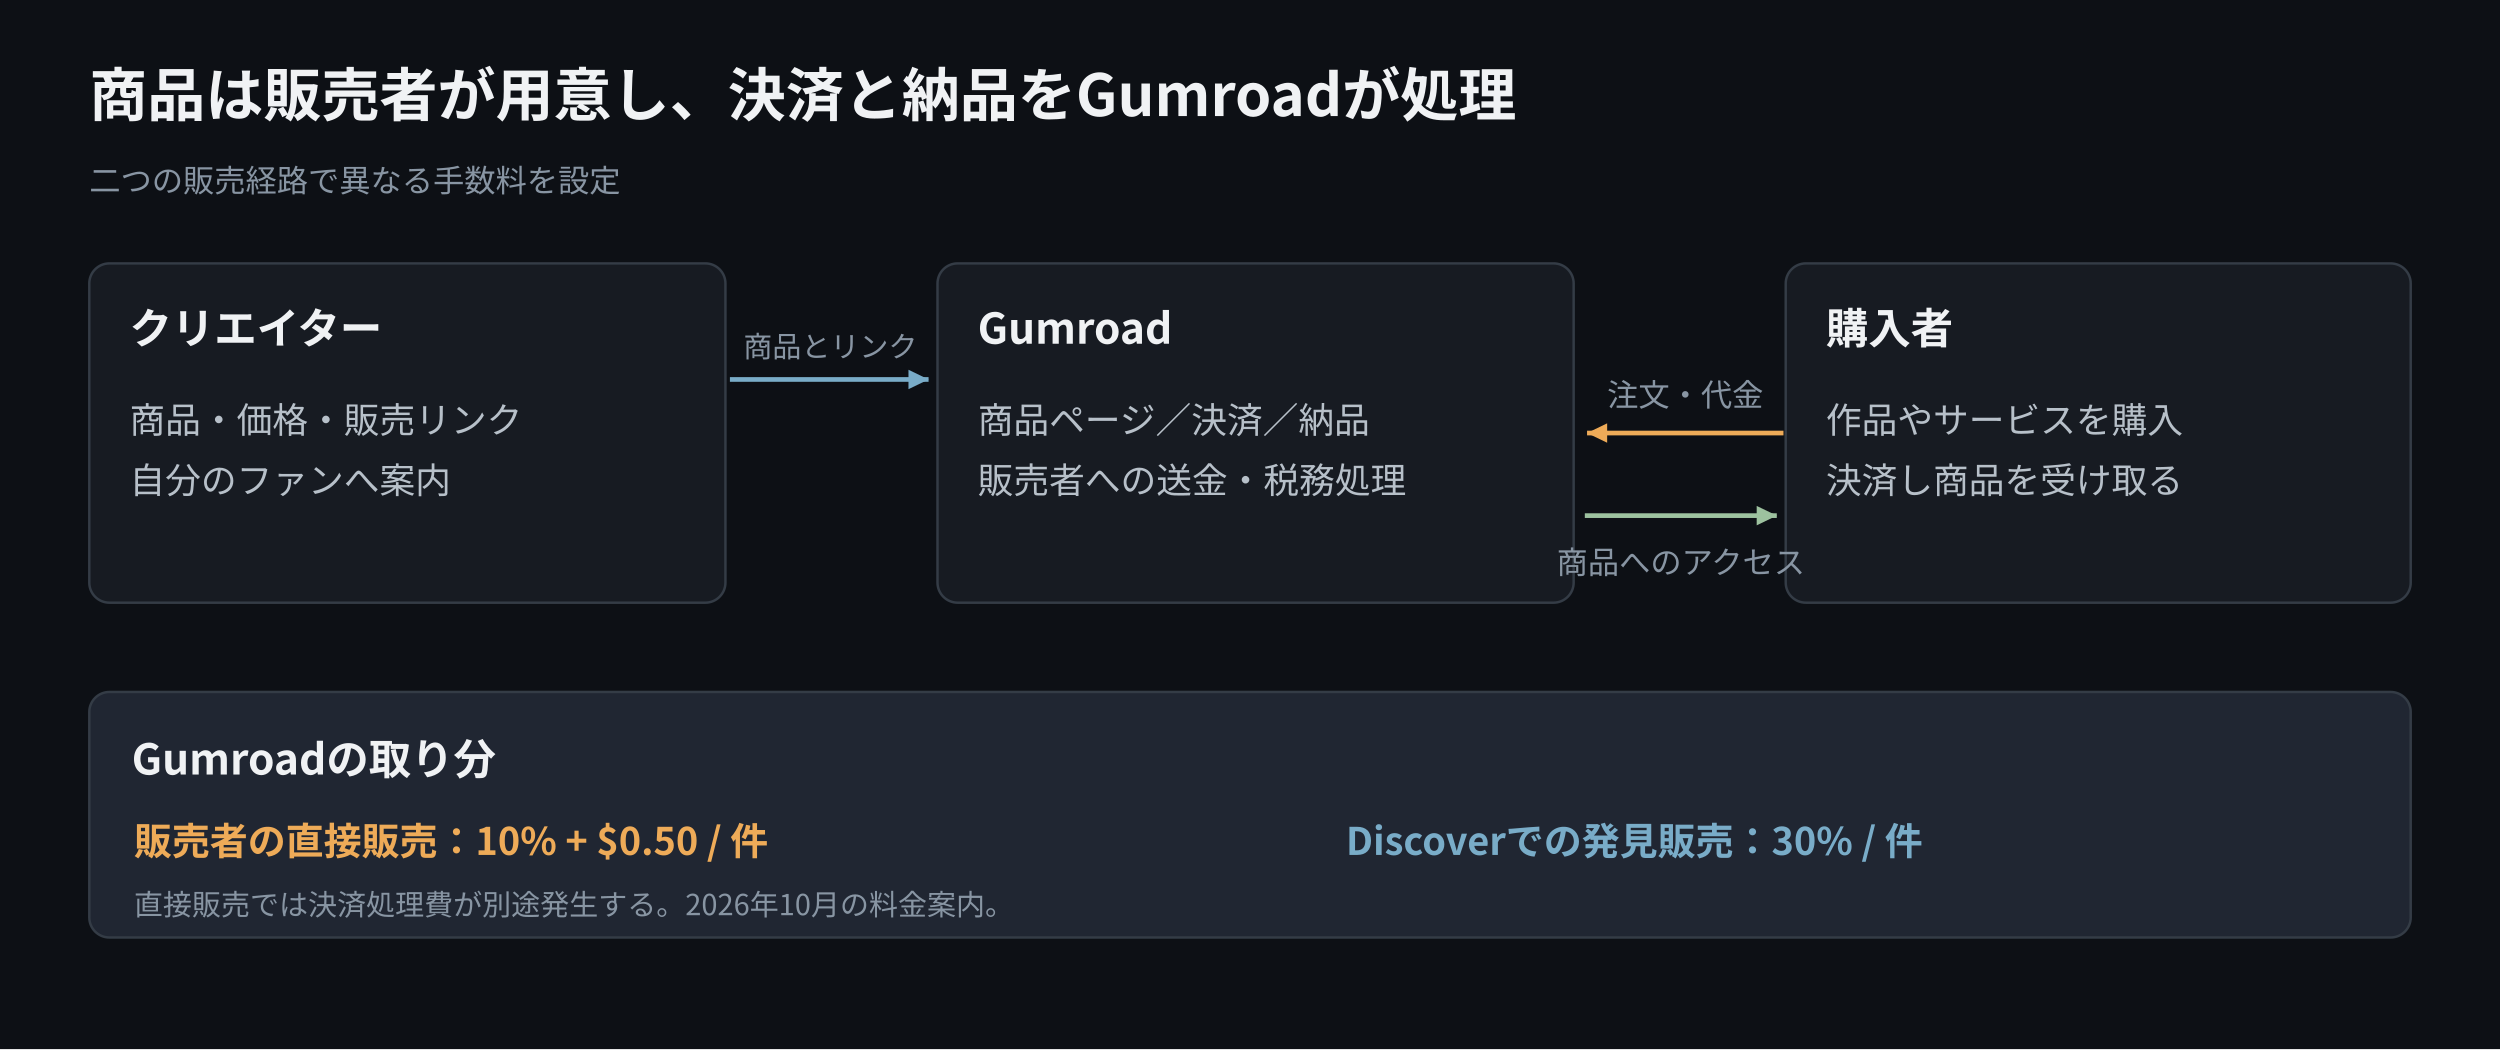
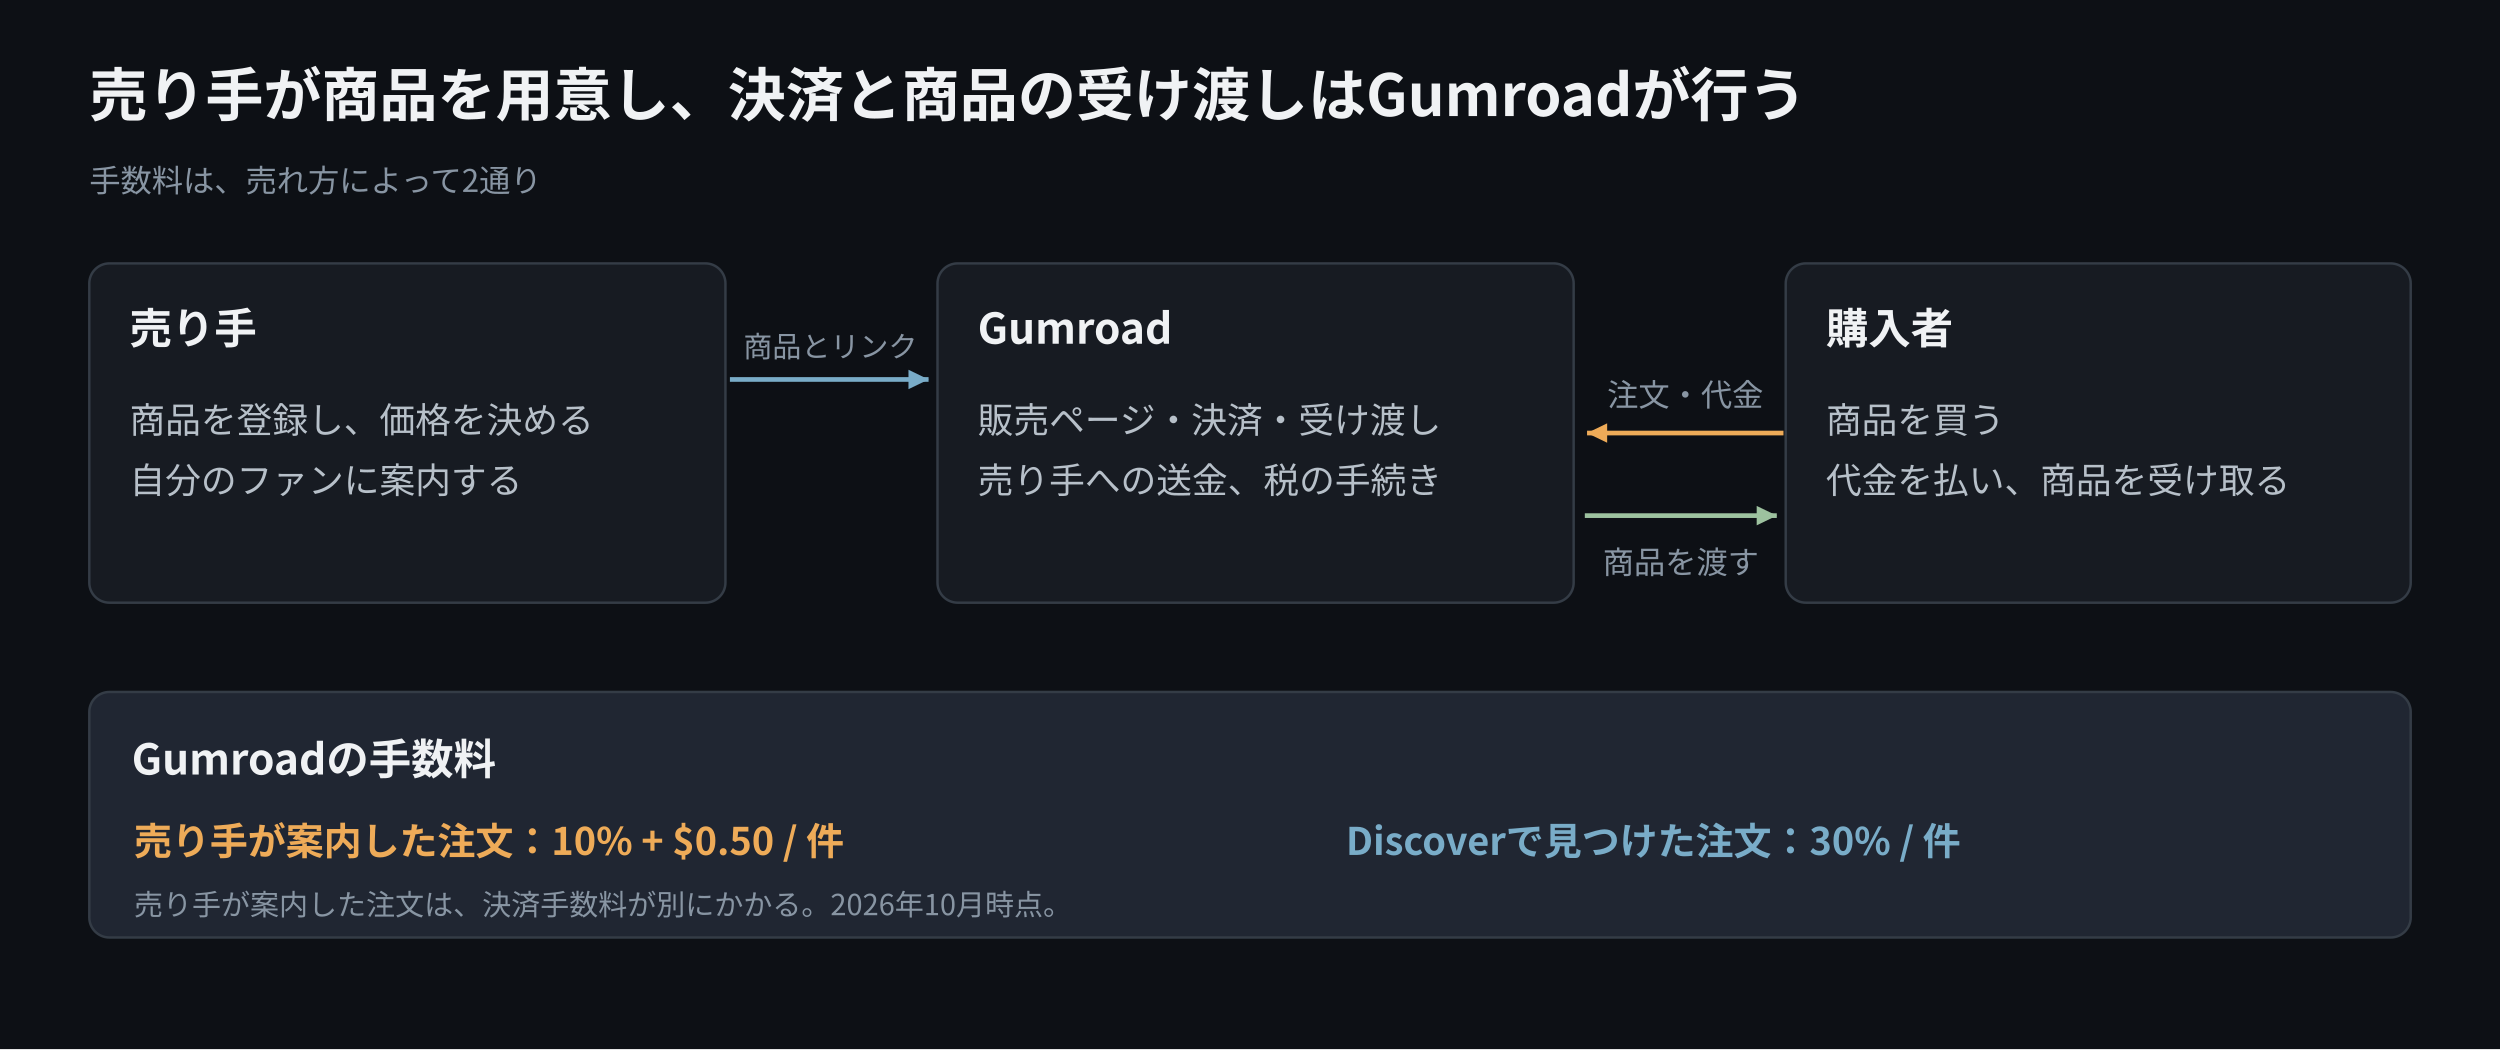
<svg xmlns="http://www.w3.org/2000/svg" baseProfile="full" height="470" version="1.1" viewBox="0 0 1120 470" width="1120">
  <defs />
  <rect fill="#0d1015" height="100%" width="100%" x="0" y="0" />
-   <text fill="#f0f2f4" font-family="Noto Sans CJK JP, sans-serif" font-size="26" font-weight="600" x="40" y="52">商品は販売者が用意し、決済と納品をGumroadが処理</text>
-   <text fill="#8895a3" font-family="Noto Sans CJK JP, sans-serif" font-size="14" font-weight="400" x="40" y="86">二つの販売経路で異なる手数料を設定</text>
+   <text fill="#f0f2f4" font-family="Noto Sans CJK JP, sans-serif" font-size="26" font-weight="600" x="40" y="52">売り手が商品を用意し、決済と商品の受け渡しはGumroadが行う</text>
+   <text fill="#8895a3" font-family="Noto Sans CJK JP, sans-serif" font-size="14" font-weight="400" x="40" y="86">手数料は、売れ方によって2通り</text>
  <rect fill="#171b22" height="152" rx="9" ry="9" stroke="#343c46" stroke-width="1.1" width="285" x="40" y="118" />
-   <text fill="#f0f2f4" font-family="Noto Sans CJK JP, sans-serif" font-size="19" font-weight="600" x="58" y="154">クリエイター</text>
-   <text fill="#b7c0c9" font-family="Noto Sans CJK JP, sans-serif" font-size="16" font-weight="400" x="58" y="194">商品・価格・販売リンク</text>
-   <text fill="#b7c0c9" font-family="Noto Sans CJK JP, sans-serif" font-size="16" font-weight="400" x="58" y="221">自分のファンへ案内</text>
+   <text fill="#f0f2f4" font-family="Noto Sans CJK JP, sans-serif" font-size="19" font-weight="600" x="58" y="154">売り手</text>
+   <text fill="#b7c0c9" font-family="Noto Sans CJK JP, sans-serif" font-size="16" font-weight="400" x="58" y="194">商品を登録し、価格を決める</text>
+   <text fill="#b7c0c9" font-family="Noto Sans CJK JP, sans-serif" font-size="16" font-weight="400" x="58" y="221">自分のファンに案内する</text>
  <rect fill="#171b22" height="152" rx="9" ry="9" stroke="#343c46" stroke-width="1.1" width="285" x="420" y="118" />
  <text fill="#f0f2f4" font-family="Noto Sans CJK JP, sans-serif" font-size="19" font-weight="600" x="438" y="154">Gumroad</text>
-   <text fill="#b7c0c9" font-family="Noto Sans CJK JP, sans-serif" font-size="16" font-weight="400" x="438" y="194">商品ページ／決済／納品</text>
-   <text fill="#b7c0c9" font-family="Noto Sans CJK JP, sans-serif" font-size="16" font-weight="400" x="438" y="221">販売者への送金・税務処理</text>
+   <text fill="#b7c0c9" font-family="Noto Sans CJK JP, sans-serif" font-size="16" font-weight="400" x="438" y="194">販売ページ・決済・受け渡し</text>
+   <text fill="#b7c0c9" font-family="Noto Sans CJK JP, sans-serif" font-size="16" font-weight="400" x="438" y="221">売り手への送金、税の手続き</text>
  <rect fill="#171b22" height="152" rx="9" ry="9" stroke="#343c46" stroke-width="1.1" width="280" x="800" y="118" />
  <text fill="#f0f2f4" font-family="Noto Sans CJK JP, sans-serif" font-size="19" font-weight="600" x="818" y="154">購入者</text>
-   <text fill="#b7c0c9" font-family="Noto Sans CJK JP, sans-serif" font-size="16" font-weight="400" x="818" y="194">作品やサービスを購入</text>
-   <text fill="#b7c0c9" font-family="Noto Sans CJK JP, sans-serif" font-size="16" font-weight="400" x="818" y="221">決済し商品を受け取る</text>
+   <text fill="#b7c0c9" font-family="Noto Sans CJK JP, sans-serif" font-size="16" font-weight="400" x="818" y="194">商品を買う</text>
+   <text fill="#b7c0c9" font-family="Noto Sans CJK JP, sans-serif" font-size="16" font-weight="400" x="818" y="221">代金を払い、商品を受け取る</text>
  <line stroke="#79acc8" stroke-width="2.1" x1="327" x2="416" y1="170" y2="170" />
  <polygon fill="#79acc8" points="416,170 406.996,174.35 406.996,165.65" />
  <text fill="#8895a3" font-family="Noto Sans CJK JP, sans-serif" font-size="13" font-weight="400" text-anchor="middle" x="372" y="160">商品とリンク</text>
  <line stroke="#eeab58" stroke-width="2.1" x1="799" x2="711" y1="194" y2="194" />
  <polygon fill="#eeab58" points="711,194 720.004,189.65 720.004,198.35" />
  <text fill="#8895a3" font-family="Noto Sans CJK JP, sans-serif" font-size="14" font-weight="400" text-anchor="middle" x="755" y="182">注文・代金</text>
  <line stroke="#9dc29f" stroke-width="2.1" x1="710" x2="796" y1="231" y2="231" />
  <polygon fill="#9dc29f" points="796,231 786.996,235.35 786.996,226.65" />
-   <text fill="#8895a3" font-family="Noto Sans CJK JP, sans-serif" font-size="14" font-weight="400" text-anchor="middle" x="753" y="257">商品へのアクセス</text>
+   <text fill="#8895a3" font-family="Noto Sans CJK JP, sans-serif" font-size="14" font-weight="400" text-anchor="middle" x="753" y="257">商品を渡す</text>
  <rect fill="#202632" height="110" rx="9" ry="9" stroke="#343c46" stroke-width="1.1" width="1040" x="40" y="310" />
-   <text fill="#f0f2f4" font-family="Noto Sans CJK JP, sans-serif" font-size="19" font-weight="600" x="59" y="347">Gumroadの取り分</text>
-   <text fill="#eeab58" font-family="Noto Sans CJK JP, sans-serif" font-size="17" font-weight="600" x="60" y="383">販売者の直接販売：10% + $0.50 / 件</text>
-   <text fill="#79acc8" font-family="Noto Sans CJK JP, sans-serif" font-size="17" font-weight="600" x="603" y="383">Discoverでの発見販売：30% / 件</text>
-   <text fill="#8895a3" font-family="Noto Sans CJK JP, sans-serif" font-size="13" font-weight="400" x="60" y="410">直接販売では決済処理費が別途発生する。2026年10月の料金案内。</text>
+   <text fill="#f0f2f4" font-family="Noto Sans CJK JP, sans-serif" font-size="19" font-weight="600" x="59" y="347">Gumroadの手数料</text>
+   <text fill="#eeab58" font-family="Noto Sans CJK JP, sans-serif" font-size="17" font-weight="600" x="60" y="383">売り手が案内した注文：10% + $0.50 / 件</text>
+   <text fill="#79acc8" font-family="Noto Sans CJK JP, sans-serif" font-size="17" font-weight="600" x="603" y="383">Discoverで見つけた注文：30% / 件</text>
+   <text fill="#8895a3" font-family="Noto Sans CJK JP, sans-serif" font-size="13" font-weight="400" x="60" y="410">売り手が案内した注文は、決済手数料が別にかかる。2026年10月時点。</text>
</svg>
